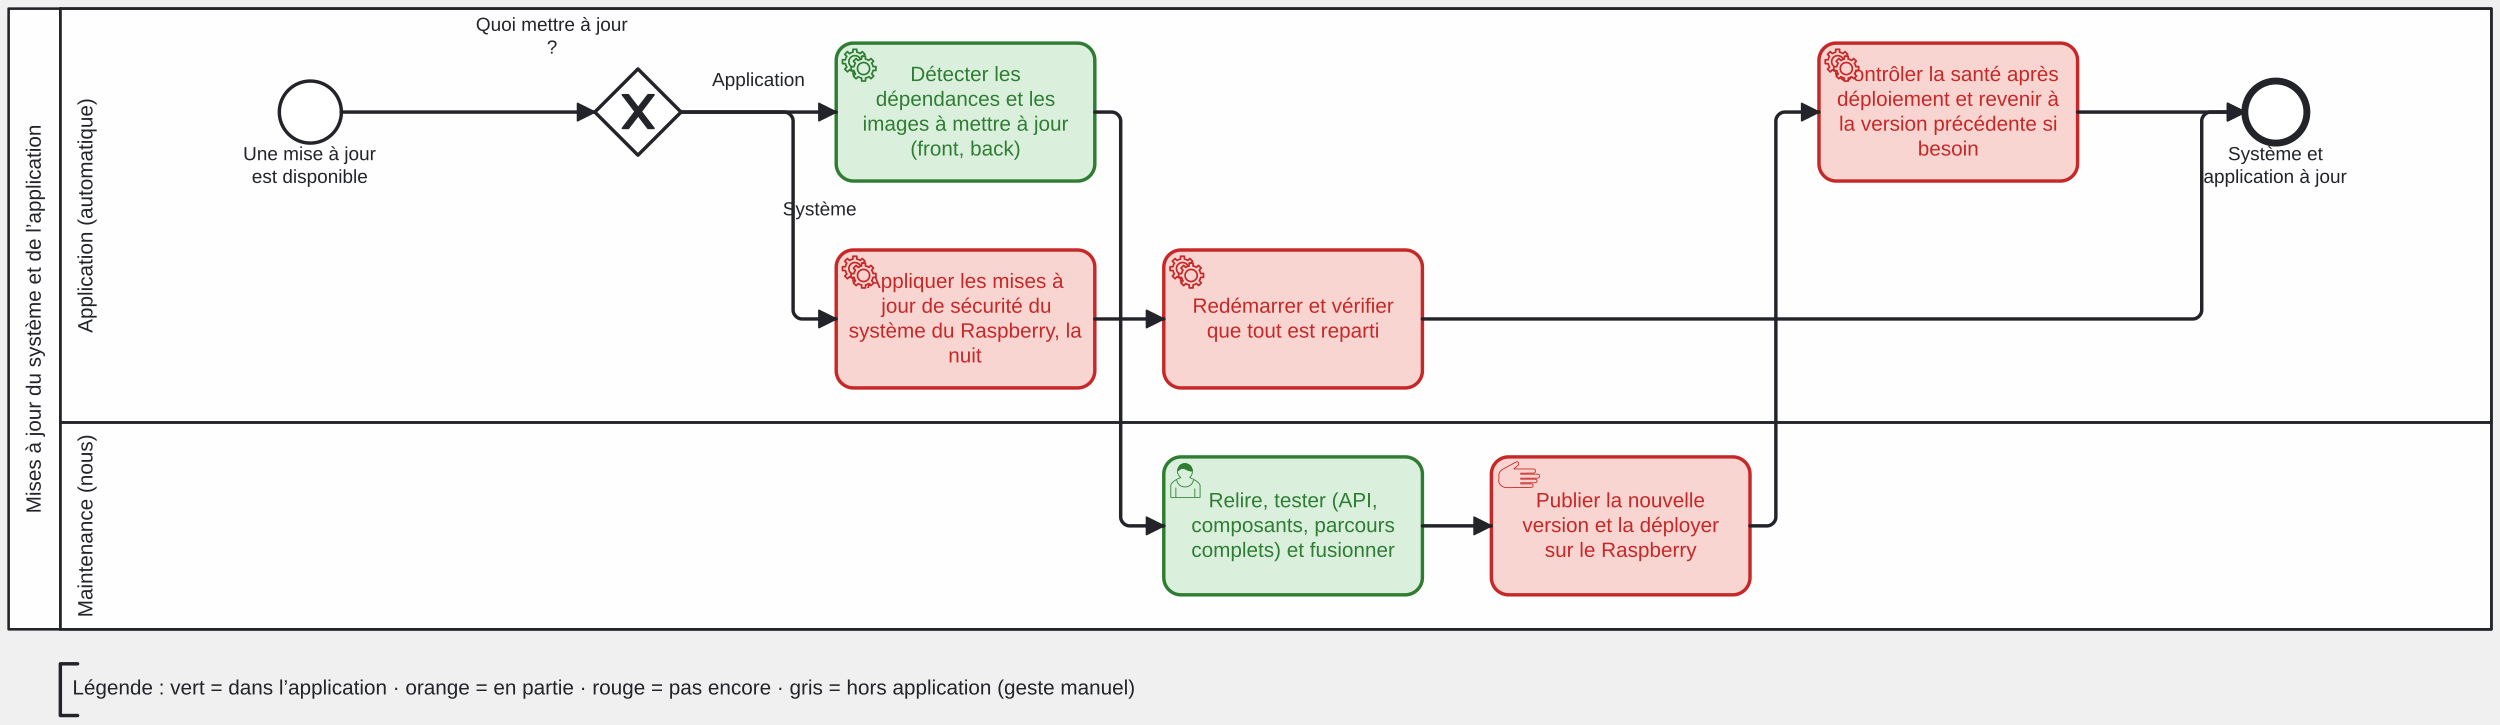
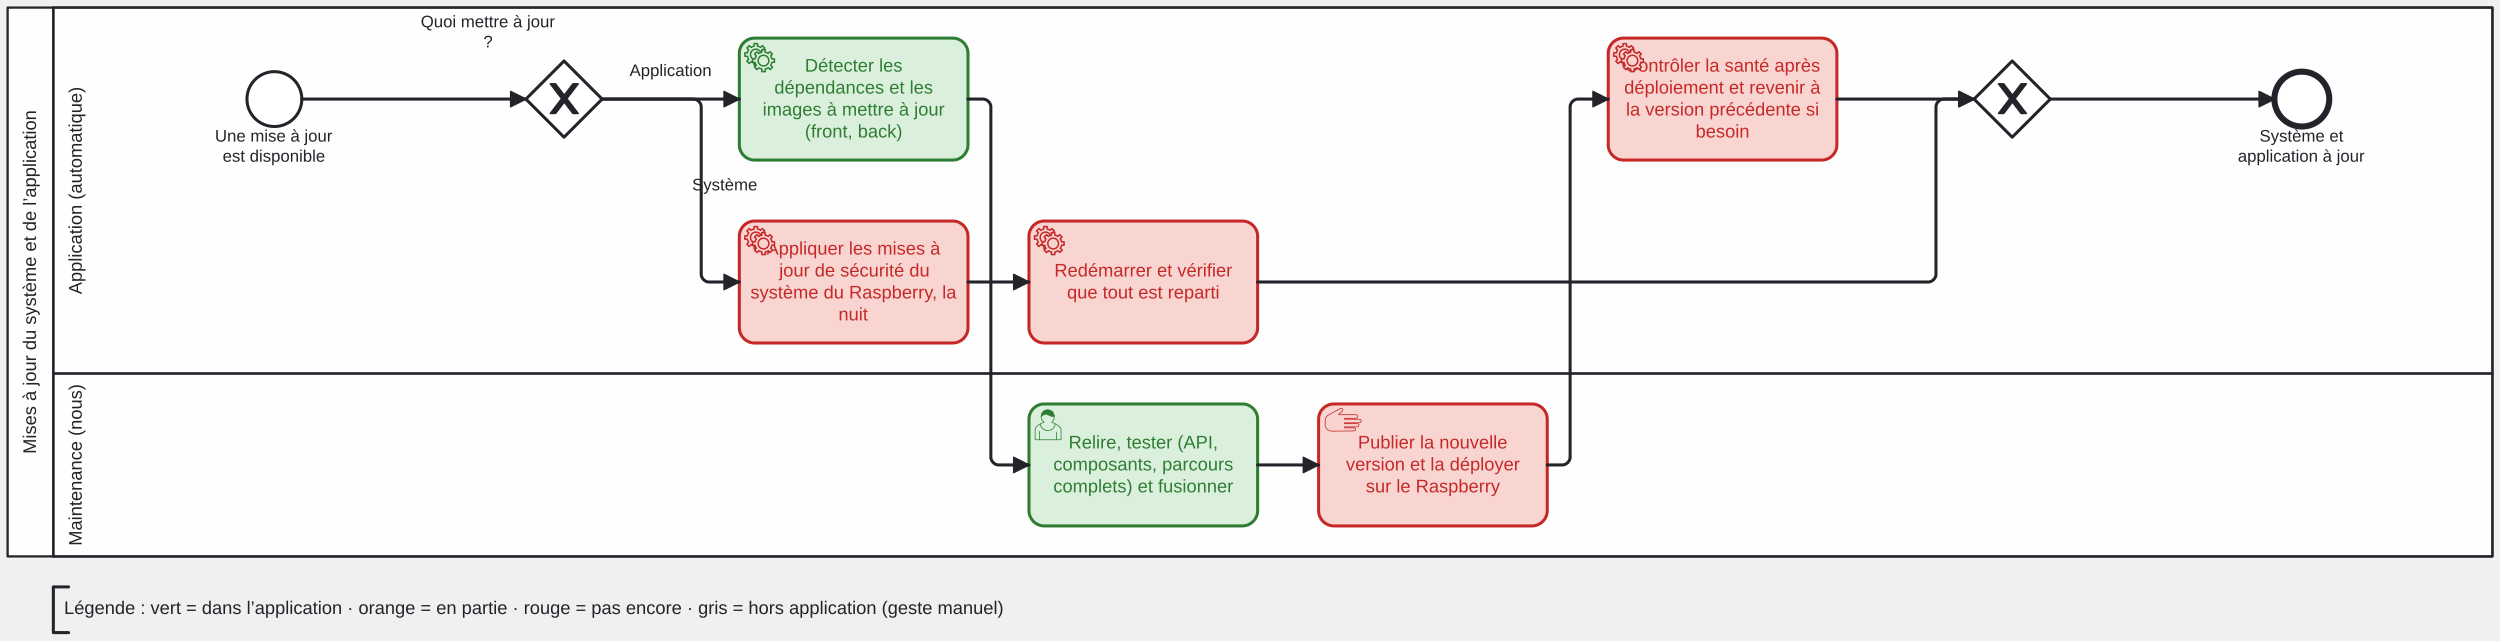
- <svg xmlns="http://www.w3.org/2000/svg" width="1450" height="420" viewBox="35 35 1450 420" version="1.1">
+ <svg xmlns="http://www.w3.org/2000/svg" width="1640" height="420" viewBox="35 35 1640 420" version="1.1">
  <g class="djs-group">
    <g class="djs-element djs-shape" data-element-id="P39_exploitation_mises_a_jour_pool" transform="matrix(1 0 0 1 40 40)" style="display: block;">
      <g class="djs-visual">
-         <rect x="0" y="0" width="1440" height="360" rx="0" ry="0" style="stroke-linecap: round; stroke-linejoin: round; stroke: rgb(34, 36, 42); stroke-width: 1.5px; fill: white; fill-opacity: 0.95;" />
+         <rect x="0" y="0" width="1630" height="360" rx="0" ry="0" style="stroke-linecap: round; stroke-linejoin: round; stroke: rgb(34, 36, 42); stroke-width: 1.5px; fill: white; fill-opacity: 0.95;" />
        <path style="fill: none; stroke-linecap: round; stroke-linejoin: round; stroke: rgb(34, 36, 42); stroke-width: 1.5px;" d="M30,0L30,360" />
        <text lineHeight="1.2" class="djs-label" transform="matrix(-1.83697e-16 -1 1 -1.83697e-16 0 360)" style="font-family: Arial, sans-serif; font-size: 12px; font-weight: normal; fill: rgb(34, 36, 42);">
          <tspan x="67.273" y="18.6">Mises à jour du système et de l’application</tspan>
        </text>
      </g>
-       <rect class="djs-hit djs-hit-all" x="0" y="0" width="1440" height="360" style="fill: none; stroke-opacity: 0; stroke: white; stroke-width: 15px;" />
-       <rect x="-5" y="-5" rx="4" width="1450" height="370" class="djs-outline" style="fill: none;" />
+       <rect class="djs-hit djs-hit-all" x="0" y="0" width="1630" height="360" style="fill: none; stroke-opacity: 0; stroke: white; stroke-width: 15px;" />
+       <rect x="-5" y="-5" rx="4" width="1640" height="370" class="djs-outline" style="fill: none;" />
    </g>
    <g class="djs-children">
      <g class="djs-group">
        <g class="djs-element djs-shape" data-element-id="P39_exploitation_mises_a_jour_voie_maintenance" transform="matrix(1 0 0 1 70 280)" style="display: block;">
          <g class="djs-visual">
-             <rect x="0" y="0" width="1410" height="120" rx="0" ry="0" style="stroke-linecap: round; stroke-linejoin: round; stroke: rgb(34, 36, 42); stroke-width: 1.5px; fill: white; fill-opacity: 0.25;" />
+             <rect x="0" y="0" width="1600" height="120" rx="0" ry="0" style="stroke-linecap: round; stroke-linejoin: round; stroke: rgb(34, 36, 42); stroke-width: 1.5px; fill: white; fill-opacity: 0.25;" />
            <text lineHeight="1.2" class="djs-label" transform="matrix(-1.83697e-16 -1 1 -1.83697e-16 0 120)" style="font-family: Arial, sans-serif; font-size: 12px; font-weight: normal; fill: rgb(34, 36, 42);">
              <tspan x="6.968" y="18.6">Maintenance (nous)</tspan>
            </text>
          </g>
-           <rect class="djs-hit djs-hit-all" x="0" y="0" width="1410" height="120" style="fill: none; stroke-opacity: 0; stroke: white; stroke-width: 15px;" />
-           <rect x="-5" y="-5" rx="4" width="1420" height="130" class="djs-outline" style="fill: none;" />
+           <rect class="djs-hit djs-hit-all" x="0" y="0" width="1600" height="120" style="fill: none; stroke-opacity: 0; stroke: white; stroke-width: 15px;" />
+           <rect x="-5" y="-5" rx="4" width="1610" height="130" class="djs-outline" style="fill: none;" />
        </g>
      </g>
      <g class="djs-group">
        <g class="djs-element djs-shape" data-element-id="P39_exploitation_mises_a_jour_voie_systeme" transform="matrix(1 0 0 1 70 40)" style="display: block;">
          <g class="djs-visual">
-             <rect x="0" y="0" width="1410" height="240" rx="0" ry="0" style="stroke-linecap: round; stroke-linejoin: round; stroke: rgb(34, 36, 42); stroke-width: 1.5px; fill: white; fill-opacity: 0.25;" />
+             <rect x="0" y="0" width="1600" height="240" rx="0" ry="0" style="stroke-linecap: round; stroke-linejoin: round; stroke: rgb(34, 36, 42); stroke-width: 1.5px; fill: white; fill-opacity: 0.25;" />
            <text lineHeight="1.2" class="djs-label" transform="matrix(-1.83697e-16 -1 1 -1.83697e-16 0 240)" style="font-family: Arial, sans-serif; font-size: 12px; font-weight: normal; fill: rgb(34, 36, 42);">
              <tspan x="51.959" y="18.6">Application (automatique)</tspan>
            </text>
          </g>
-           <rect class="djs-hit djs-hit-all" x="0" y="0" width="1410" height="240" style="fill: none; stroke-opacity: 0; stroke: white; stroke-width: 15px;" />
-           <rect x="-5" y="-5" rx="4" width="1420" height="250" class="djs-outline" style="fill: none;" />
+           <rect class="djs-hit djs-hit-all" x="0" y="0" width="1600" height="240" style="fill: none; stroke-opacity: 0; stroke: white; stroke-width: 15px;" />
+           <rect x="-5" y="-5" rx="4" width="1610" height="250" class="djs-outline" style="fill: none;" />
        </g>
      </g>
      <g class="djs-group">
        <g class="djs-element djs-shape" data-element-id="P39_exploitation_mises_a_jour_d" transform="matrix(1 0 0 1 197 82)" style="display: block;">
          <g class="djs-visual">
            <circle cx="18" cy="18" r="18" style="stroke-linecap: round; stroke-linejoin: round; stroke: rgb(34, 36, 42); stroke-width: 2px; fill: white; fill-opacity: 0.95;" />
          </g>
          <rect class="djs-hit djs-hit-all" x="0" y="0" width="36" height="36" style="fill: none; stroke-opacity: 0; stroke: white; stroke-width: 15px;" />
          <circle cx="18" cy="18" r="23" class="djs-outline" style="fill: none;" />
        </g>
      </g>
      <g class="djs-group">
        <g class="djs-element djs-shape" data-element-id="P39_exploitation_mises_a_jour_d_label" transform="matrix(1 0 0 1 176 118)" style="display: block;">
          <g class="djs-visual">
            <text lineHeight="1.2" class="djs-label" style="font-family: Arial, sans-serif; font-size: 11px; font-weight: normal; fill: rgb(34, 36, 42);">
              <tspan x="0" y="9.9">Une mise à jour </tspan>
              <tspan x="5.044" y="23.1">est disponible</tspan>
            </text>
          </g>
          <rect class="djs-hit djs-hit-all" x="0" y="0" width="78" height="27" style="fill: none; stroke-opacity: 0; stroke: white; stroke-width: 15px;" />
          <rect x="-5" y="-5" rx="4" width="88" height="37" class="djs-outline" style="fill: none;" />
        </g>
      </g>
      <g class="djs-group">
        <g class="djs-element djs-shape" data-element-id="P39_exploitation_mises_a_jour_g1" transform="matrix(1 0 0 1 380 75)" style="display: block;">
          <g class="djs-visual">
            <polygon points="25,0 50,25 25,50 0,25" style="stroke-linecap: round; stroke-linejoin: round; stroke: rgb(34, 36, 42); stroke-width: 2px; fill: white; fill-opacity: 0.95;" />
            <path d="m 16,15 7.429,9.714 -7.429,9.714 3.429,0 5.714,-7.464 5.714,7.464 3.429,0 -7.429,-9.714 7.429,-9.714 -3.429,0 -5.714,7.464 -5.714,-7.464 -3.429,0 z" style="fill: rgb(34, 36, 42); stroke-linecap: round; stroke-linejoin: round; stroke: rgb(34, 36, 42); stroke-width: 1px;" />
          </g>
          <rect class="djs-hit djs-hit-all" x="0" y="0" width="50" height="50" style="fill: none; stroke-opacity: 0; stroke: white; stroke-width: 15px;" />
          <rect x="2" y="2" rx="4" width="46" height="46" class="djs-outline" style="transform-box: fill-box; transform: rotate(45deg); transform-origin: center center; fill: none;" />
        </g>
      </g>
      <g class="djs-group">
        <g class="djs-element djs-shape" data-element-id="P39_exploitation_mises_a_jour_g1_label" transform="matrix(1 0 0 1 311 43)" style="display: block;">
          <g class="djs-visual">
            <text lineHeight="1.2" class="djs-label" style="font-family: Arial, sans-serif; font-size: 11px; font-weight: normal; fill: rgb(34, 36, 42);">
              <tspan x="0" y="9.9">Quoi mettre à jour</tspan>
              <tspan x="41.125" y="23.1">?</tspan>
            </text>
          </g>
          <rect class="djs-hit djs-hit-all" x="0" y="0" width="89" height="27" style="fill: none; stroke-opacity: 0; stroke: white; stroke-width: 15px;" />
          <rect x="-5" y="-5" rx="4" width="99" height="37" class="djs-outline" style="fill: none;" />
        </g>
      </g>
      <g class="djs-group">
        <g class="djs-element djs-shape" data-element-id="P39_exploitation_mises_a_jour_t1" transform="matrix(1 0 0 1 520 180)" style="display: block;">
          <g class="djs-visual">
            <rect x="0" y="0" width="150" height="80" rx="10" ry="10" style="stroke-linecap: round; stroke-linejoin: round; stroke: rgb(198, 40, 40); stroke-width: 2px; fill: rgb(249, 211, 207); fill-opacity: 0.95;" />
            <text lineHeight="1.2" class="djs-label" style="font-family: Arial, sans-serif; font-size: 12px; font-weight: normal; fill: rgb(198, 40, 40);">
              <tspan x="17.811" y="22">Appliquer les mises à </tspan>
              <tspan x="26.133" y="36.4">jour de sécurité du </tspan>
              <tspan x="7.255" y="50.8">système du Raspberry, la</tspan>
              <tspan x="64.993" y="65.2">nuit</tspan>
            </text>
            <circle cx="5" cy="5" r="5" transform="translate(6, 6)" style="stroke-linecap: round; stroke-linejoin: round; stroke: none; stroke-width: 2px; fill: rgb(249, 211, 207);" />
            <path d="m 12,18 v -1.713 c 0.352,-0.07 0.704,-0.178 1.048,-0.321 0.344,-0.145 0.666,-0.321 0.966,-0.521 l 1.194,1.18 1.567,-1.577 -1.195,-1.18 c 0.403,-0.614 0.683,-1.299 0.825,-2.018 l 1.622,-0.01 v -2.22 l -1.637,0.01 c -0.073,-0.352 -0.178,-0.7 -0.324,-1.044 -0.145,-0.344 -0.321,-0.664 -0.523,-0.962 l 1.131,-1.136 -1.583,-1.563 -1.13,1.136 c -0.614,-0.401 -1.303,-0.681 -2.023,-0.822 l 0.009,-1.619 h -2.241 l 0.004,1.631 c -0.354,0.074 -0.705,0.18 -1.05,0.324 -0.344,0.144 -0.665,0.321 -0.964,0.52 l -1.17,-1.158 -1.567,1.579 1.168,1.157 c -0.403,0.613 -0.683,1.298 -0.825,2.017 l -1.659,0.003 v 2.222 l 1.672,-0.006 c 0.073,0.351 0.18,0.702 0.324,1.045 0.145,0.344 0.321,0.664 0.523,0.961 l -1.199,1.197 1.584,1.56 1.196,-1.193 c 0.614,0.403 1.303,0.682 2.023,0.823 l 7.19e-4,1.699 h 2.227 z m 0.221,-3.996 c -1.789,0.75 -3.858,-0.093 -4.61,-1.874 -0.752,-1.783 0.091,-3.846 1.88,-4.596 1.788,-0.749 3.857,0.093 4.609,1.874 0.752,1.782 -0.091,3.846 -1.88,4.596 z" style="fill: rgb(249, 211, 207); stroke-linecap: round; stroke-linejoin: round; stroke: rgb(198, 40, 40); stroke-width: 1px;" />
            <circle cx="5" cy="5" r="5" transform="translate(11, 10)" style="stroke-linecap: round; stroke-linejoin: round; stroke: none; stroke-width: 2px; fill: rgb(249, 211, 207);" />
            <path d="m 17,22 v -1.713 c 0.352,-0.07 0.704,-0.178 1.048,-0.321 0.344,-0.145 0.666,-0.321 0.966,-0.521 l 1.194,1.18 1.567,-1.577 -1.195,-1.18 c 0.403,-0.614 0.683,-1.299 0.825,-2.018 l 1.622,-0.01 v -2.22 l -1.637,0.01 c -0.073,-0.352 -0.178,-0.7 -0.324,-1.044 -0.145,-0.344 -0.321,-0.664 -0.523,-0.962 l 1.131,-1.136 -1.583,-1.563 -1.13,1.136 c -0.614,-0.401 -1.303,-0.681 -2.023,-0.822 l 0.009,-1.619 h -2.241 l 0.004,1.631 c -0.354,0.074 -0.705,0.18 -1.05,0.324 -0.344,0.144 -0.665,0.321 -0.964,0.52 l -1.17,-1.158 -1.567,1.579 1.168,1.157 c -0.403,0.613 -0.683,1.298 -0.825,2.017 l -1.659,0.003 v 2.222 l 1.672,-0.006 c 0.073,0.351 0.18,0.702 0.324,1.045 0.145,0.344 0.321,0.664 0.523,0.961 l -1.199,1.197 1.584,1.56 1.196,-1.193 c 0.614,0.403 1.303,0.682 2.023,0.823 l 7.19e-4,1.699 h 2.227 z m 0.221,-3.996 c -1.789,0.75 -3.858,-0.093 -4.61,-1.874 -0.752,-1.783 0.091,-3.846 1.88,-4.596 1.788,-0.749 3.857,0.093 4.609,1.874 0.752,1.782 -0.091,3.846 -1.88,4.596 z" style="fill: rgb(249, 211, 207); stroke-linecap: round; stroke-linejoin: round; stroke: rgb(198, 40, 40); stroke-width: 1px;" />
          </g>
          <rect class="djs-hit djs-hit-all" x="0" y="0" width="150" height="80" style="fill: none; stroke-opacity: 0; stroke: white; stroke-width: 15px;" />
          <rect x="-5" y="-5" rx="14" width="160" height="90" class="djs-outline" style="fill: none;" />
        </g>
      </g>
      <g class="djs-group">
        <g class="djs-element djs-shape" data-element-id="P39_exploitation_mises_a_jour_t2" transform="matrix(1 0 0 1 710 180)" style="display: block;">
          <g class="djs-visual">
            <rect x="0" y="0" width="150" height="80" rx="10" ry="10" style="stroke-linecap: round; stroke-linejoin: round; stroke: rgb(198, 40, 40); stroke-width: 2px; fill: rgb(249, 211, 207); fill-opacity: 0.95;" />
            <text lineHeight="1.2" class="djs-label" style="font-family: Arial, sans-serif; font-size: 12px; font-weight: normal; fill: rgb(198, 40, 40);">
              <tspan x="16.647" y="36.4">Redémarrer et vérifier </tspan>
              <tspan x="24.969" y="50.8">que tout est reparti</tspan>
            </text>
            <circle cx="5" cy="5" r="5" transform="translate(6, 6)" style="stroke-linecap: round; stroke-linejoin: round; stroke: none; stroke-width: 2px; fill: rgb(249, 211, 207);" />
            <path d="m 12,18 v -1.713 c 0.352,-0.07 0.704,-0.178 1.048,-0.321 0.344,-0.145 0.666,-0.321 0.966,-0.521 l 1.194,1.18 1.567,-1.577 -1.195,-1.18 c 0.403,-0.614 0.683,-1.299 0.825,-2.018 l 1.622,-0.01 v -2.22 l -1.637,0.01 c -0.073,-0.352 -0.178,-0.7 -0.324,-1.044 -0.145,-0.344 -0.321,-0.664 -0.523,-0.962 l 1.131,-1.136 -1.583,-1.563 -1.13,1.136 c -0.614,-0.401 -1.303,-0.681 -2.023,-0.822 l 0.009,-1.619 h -2.241 l 0.004,1.631 c -0.354,0.074 -0.705,0.18 -1.05,0.324 -0.344,0.144 -0.665,0.321 -0.964,0.52 l -1.17,-1.158 -1.567,1.579 1.168,1.157 c -0.403,0.613 -0.683,1.298 -0.825,2.017 l -1.659,0.003 v 2.222 l 1.672,-0.006 c 0.073,0.351 0.18,0.702 0.324,1.045 0.145,0.344 0.321,0.664 0.523,0.961 l -1.199,1.197 1.584,1.56 1.196,-1.193 c 0.614,0.403 1.303,0.682 2.023,0.823 l 7.19e-4,1.699 h 2.227 z m 0.221,-3.996 c -1.789,0.75 -3.858,-0.093 -4.61,-1.874 -0.752,-1.783 0.091,-3.846 1.88,-4.596 1.788,-0.749 3.857,0.093 4.609,1.874 0.752,1.782 -0.091,3.846 -1.88,4.596 z" style="fill: rgb(249, 211, 207); stroke-linecap: round; stroke-linejoin: round; stroke: rgb(198, 40, 40); stroke-width: 1px;" />
            <circle cx="5" cy="5" r="5" transform="translate(11, 10)" style="stroke-linecap: round; stroke-linejoin: round; stroke: none; stroke-width: 2px; fill: rgb(249, 211, 207);" />
            <path d="m 17,22 v -1.713 c 0.352,-0.07 0.704,-0.178 1.048,-0.321 0.344,-0.145 0.666,-0.321 0.966,-0.521 l 1.194,1.18 1.567,-1.577 -1.195,-1.18 c 0.403,-0.614 0.683,-1.299 0.825,-2.018 l 1.622,-0.01 v -2.22 l -1.637,0.01 c -0.073,-0.352 -0.178,-0.7 -0.324,-1.044 -0.145,-0.344 -0.321,-0.664 -0.523,-0.962 l 1.131,-1.136 -1.583,-1.563 -1.13,1.136 c -0.614,-0.401 -1.303,-0.681 -2.023,-0.822 l 0.009,-1.619 h -2.241 l 0.004,1.631 c -0.354,0.074 -0.705,0.18 -1.05,0.324 -0.344,0.144 -0.665,0.321 -0.964,0.52 l -1.17,-1.158 -1.567,1.579 1.168,1.157 c -0.403,0.613 -0.683,1.298 -0.825,2.017 l -1.659,0.003 v 2.222 l 1.672,-0.006 c 0.073,0.351 0.18,0.702 0.324,1.045 0.145,0.344 0.321,0.664 0.523,0.961 l -1.199,1.197 1.584,1.56 1.196,-1.193 c 0.614,0.403 1.303,0.682 2.023,0.823 l 7.19e-4,1.699 h 2.227 z m 0.221,-3.996 c -1.789,0.75 -3.858,-0.093 -4.61,-1.874 -0.752,-1.783 0.091,-3.846 1.88,-4.596 1.788,-0.749 3.857,0.093 4.609,1.874 0.752,1.782 -0.091,3.846 -1.88,4.596 z" style="fill: rgb(249, 211, 207); stroke-linecap: round; stroke-linejoin: round; stroke: rgb(198, 40, 40); stroke-width: 1px;" />
          </g>
          <rect class="djs-hit djs-hit-all" x="0" y="0" width="150" height="80" style="fill: none; stroke-opacity: 0; stroke: white; stroke-width: 15px;" />
          <rect x="-5" y="-5" rx="14" width="160" height="90" class="djs-outline" style="fill: none;" />
        </g>
      </g>
      <g class="djs-group">
        <g class="djs-element djs-shape" data-element-id="P39_exploitation_mises_a_jour_t3" transform="matrix(1 0 0 1 520 60)" style="display: block;">
          <g class="djs-visual">
            <rect x="0" y="0" width="150" height="80" rx="10" ry="10" style="stroke-linecap: round; stroke-linejoin: round; stroke: rgb(46, 125, 50); stroke-width: 2px; fill: rgb(216, 240, 220); fill-opacity: 0.95;" />
            <text lineHeight="1.2" class="djs-label" style="font-family: Arial, sans-serif; font-size: 12px; font-weight: normal; fill: rgb(46, 125, 50);">
              <tspan x="42.984" y="22">Détecter les </tspan>
              <tspan x="22.953" y="36.4">dépendances et les </tspan>
              <tspan x="15.305" y="50.8">images à mettre à jour </tspan>
              <tspan x="42.984" y="65.2">(front, back)</tspan>
            </text>
            <circle cx="5" cy="5" r="5" transform="translate(6, 6)" style="stroke-linecap: round; stroke-linejoin: round; stroke: none; stroke-width: 2px; fill: rgb(216, 240, 220);" />
            <path d="m 12,18 v -1.713 c 0.352,-0.07 0.704,-0.178 1.048,-0.321 0.344,-0.145 0.666,-0.321 0.966,-0.521 l 1.194,1.18 1.567,-1.577 -1.195,-1.18 c 0.403,-0.614 0.683,-1.299 0.825,-2.018 l 1.622,-0.01 v -2.22 l -1.637,0.01 c -0.073,-0.352 -0.178,-0.7 -0.324,-1.044 -0.145,-0.344 -0.321,-0.664 -0.523,-0.962 l 1.131,-1.136 -1.583,-1.563 -1.13,1.136 c -0.614,-0.401 -1.303,-0.681 -2.023,-0.822 l 0.009,-1.619 h -2.241 l 0.004,1.631 c -0.354,0.074 -0.705,0.18 -1.05,0.324 -0.344,0.144 -0.665,0.321 -0.964,0.52 l -1.17,-1.158 -1.567,1.579 1.168,1.157 c -0.403,0.613 -0.683,1.298 -0.825,2.017 l -1.659,0.003 v 2.222 l 1.672,-0.006 c 0.073,0.351 0.18,0.702 0.324,1.045 0.145,0.344 0.321,0.664 0.523,0.961 l -1.199,1.197 1.584,1.56 1.196,-1.193 c 0.614,0.403 1.303,0.682 2.023,0.823 l 7.19e-4,1.699 h 2.227 z m 0.221,-3.996 c -1.789,0.75 -3.858,-0.093 -4.61,-1.874 -0.752,-1.783 0.091,-3.846 1.88,-4.596 1.788,-0.749 3.857,0.093 4.609,1.874 0.752,1.782 -0.091,3.846 -1.88,4.596 z" style="fill: rgb(216, 240, 220); stroke-linecap: round; stroke-linejoin: round; stroke: rgb(46, 125, 50); stroke-width: 1px;" />
            <circle cx="5" cy="5" r="5" transform="translate(11, 10)" style="stroke-linecap: round; stroke-linejoin: round; stroke: none; stroke-width: 2px; fill: rgb(216, 240, 220);" />
            <path d="m 17,22 v -1.713 c 0.352,-0.07 0.704,-0.178 1.048,-0.321 0.344,-0.145 0.666,-0.321 0.966,-0.521 l 1.194,1.18 1.567,-1.577 -1.195,-1.18 c 0.403,-0.614 0.683,-1.299 0.825,-2.018 l 1.622,-0.01 v -2.22 l -1.637,0.01 c -0.073,-0.352 -0.178,-0.7 -0.324,-1.044 -0.145,-0.344 -0.321,-0.664 -0.523,-0.962 l 1.131,-1.136 -1.583,-1.563 -1.13,1.136 c -0.614,-0.401 -1.303,-0.681 -2.023,-0.822 l 0.009,-1.619 h -2.241 l 0.004,1.631 c -0.354,0.074 -0.705,0.18 -1.05,0.324 -0.344,0.144 -0.665,0.321 -0.964,0.52 l -1.17,-1.158 -1.567,1.579 1.168,1.157 c -0.403,0.613 -0.683,1.298 -0.825,2.017 l -1.659,0.003 v 2.222 l 1.672,-0.006 c 0.073,0.351 0.18,0.702 0.324,1.045 0.145,0.344 0.321,0.664 0.523,0.961 l -1.199,1.197 1.584,1.56 1.196,-1.193 c 0.614,0.403 1.303,0.682 2.023,0.823 l 7.19e-4,1.699 h 2.227 z m 0.221,-3.996 c -1.789,0.75 -3.858,-0.093 -4.61,-1.874 -0.752,-1.783 0.091,-3.846 1.88,-4.596 1.788,-0.749 3.857,0.093 4.609,1.874 0.752,1.782 -0.091,3.846 -1.88,4.596 z" style="fill: rgb(216, 240, 220); stroke-linecap: round; stroke-linejoin: round; stroke: rgb(46, 125, 50); stroke-width: 1px;" />
          </g>
          <rect class="djs-hit djs-hit-all" x="0" y="0" width="150" height="80" style="fill: none; stroke-opacity: 0; stroke: white; stroke-width: 15px;" />
          <rect x="-5" y="-5" rx="14" width="160" height="90" class="djs-outline" style="fill: none;" />
        </g>
      </g>
      <g class="djs-group">
        <g class="djs-element djs-shape" data-element-id="P39_exploitation_mises_a_jour_t4" transform="matrix(1 0 0 1 710 300)" style="display: block;">
          <g class="djs-visual">
            <rect x="0" y="0" width="150" height="80" rx="10" ry="10" style="stroke-linecap: round; stroke-linejoin: round; stroke: rgb(46, 125, 50); stroke-width: 2px; fill: rgb(216, 240, 220); fill-opacity: 0.95;" />
            <text lineHeight="1.2" class="djs-label" style="font-family: Arial, sans-serif; font-size: 12px; font-weight: normal; fill: rgb(46, 125, 50);">
              <tspan x="25.984" y="29.2">Relire, tester (API, </tspan>
              <tspan x="15.969" y="43.6">composants, parcours </tspan>
              <tspan x="15.969" y="58">complets) et fusionner</tspan>
            </text>
            <path d="m 15,12 c 0.909,-0.845 1.594,-2.049 1.594,-3.385 0,-2.554 -1.805,-4.622 -4.357,-4.622 -2.552,0 -4.288,2.068 -4.288,4.622 0,1.348 0.974,2.562 1.896,3.405 -0.529,0.187 -5.669,2.097 -5.794,4.756 v 6.718 h 17 v -6.718 c 0,-2.298 -5.528,-4.595 -6.051,-4.776 zm -8,6 l 0,5.5 m 11,0 l 0,-5" style="fill: rgb(216, 240, 220); stroke-linecap: round; stroke-linejoin: round; stroke: rgb(46, 125, 50); stroke-width: 0.5px;" />
            <path d="m 15,12 m 2.162,1.009 c 0,2.447 -2.158,4.431 -4.821,4.431 -2.665,0 -4.822,-1.981 -4.822,-4.431 " style="fill: rgb(216, 240, 220); stroke-linecap: round; stroke-linejoin: round; stroke: rgb(46, 125, 50); stroke-width: 0.5px;" />
            <path d="m 15,12 m -6.9,-3.80 c 0,0 2.251,-2.358 4.274,-1.177 2.024,1.181 4.221,1.537 4.124,0.965 -0.098,-0.57 -0.117,-3.791 -4.191,-4.136 -3.575,0.001 -4.208,3.367 -4.207,4.348 z" style="fill: rgb(46, 125, 50); stroke-linecap: round; stroke-linejoin: round; stroke: rgb(46, 125, 50); stroke-width: 0.5px;" />
          </g>
          <rect class="djs-hit djs-hit-all" x="0" y="0" width="150" height="80" style="fill: none; stroke-opacity: 0; stroke: white; stroke-width: 15px;" />
          <rect x="-5" y="-5" rx="14" width="160" height="90" class="djs-outline" style="fill: none;" />
        </g>
      </g>
      <g class="djs-group">
        <g class="djs-element djs-shape" data-element-id="P39_exploitation_mises_a_jour_t5" transform="matrix(1 0 0 1 900 300)" style="display: block;">
          <g class="djs-visual">
            <rect x="0" y="0" width="150" height="80" rx="10" ry="10" style="stroke-linecap: round; stroke-linejoin: round; stroke: rgb(198, 40, 40); stroke-width: 2px; fill: rgb(249, 211, 207); fill-opacity: 0.95;" />
            <text lineHeight="1.2" class="djs-label" style="font-family: Arial, sans-serif; font-size: 12px; font-weight: normal; fill: rgb(198, 40, 40);">
              <tspan x="25.806" y="29.2">Publier la nouvelle </tspan>
              <tspan x="17.961" y="43.6">version et la déployer </tspan>
              <tspan x="30.984" y="58">sur le Raspberry</tspan>
            </text>
            <path d="m 17,15 c 0.234,-0.01 5.604,0.008 8.029,0.004 0.808,0 1.271,-0.172 1.417,-0.752 0.227,-0.898 -0.334,-1.314 -1.338,-1.316 -2.467,-0.01 -7.886,-0.004 -8.108,-0.004 -0.014,-0.079 0.016,-0.533 0,-0.61 0.195,-0.042 8.507,0.006 9.616,0.002 0.877,-0.007 1.35,-0.438 1.353,-1.208 0.003,-0.768 -0.479,-1.09 -1.35,-1.091 -2.968,-0.002 -9.619,-0.013 -9.619,-0.013 v -0.591 c 0,0 5.052,-0.016 7.225,-0.016 0.888,-0.002 1.354,-0.416 1.351,-1.193 -0.006,-0.761 -0.492,-1.196 -1.361,-1.196 -3.473,-0.005 -10.86,-0.003 -11.083,-0.003 -0.022,-0.047 -0.045,-0.094 -0.069,-0.139 0.394,-0.319 2.041,-1.626 2.415,-2.017 0.469,-0.487 0.519,-1.165 0.162,-1.604 -0.414,-0.511 -0.973,-0.5 -1.48,-0.236 -1.461,0.764 -6.6,3.643 -7.733,4.271 -0.9,0.499 -1.516,1.253 -1.882,2.19 -0.37,0.95 -0.17,2.01 -0.166,2.979 0.004,0.718 -0.273,1.345 -0.055,2.063 0.629,2.087 2.425,3.312 4.859,3.318 4.618,0.014 9.238,-0.139 13.857,-0.158 0.755,-0.004 1.171,-0.301 1.182,-1.033 0.012,-0.754 -0.423,-0.969 -1.183,-0.973 -1.778,-0.01 -5.824,-0.004 -6.04,-0.004 10e-4,-0.084 0.003,-0.586 10e-4,-0.67 z" style="fill: rgb(249, 211, 207); stroke-linecap: round; stroke-linejoin: round; stroke: rgb(198, 40, 40); stroke-width: 0.5px;" />
          </g>
          <rect class="djs-hit djs-hit-all" x="0" y="0" width="150" height="80" style="fill: none; stroke-opacity: 0; stroke: white; stroke-width: 15px;" />
          <rect x="-5" y="-5" rx="14" width="160" height="90" class="djs-outline" style="fill: none;" />
        </g>
      </g>
      <g class="djs-group">
        <g class="djs-element djs-shape" data-element-id="P39_exploitation_mises_a_jour_t6" transform="matrix(1 0 0 1 1090 60)" style="display: block;">
          <g class="djs-visual">
            <rect x="0" y="0" width="150" height="80" rx="10" ry="10" style="stroke-linecap: round; stroke-linejoin: round; stroke: rgb(198, 40, 40); stroke-width: 2px; fill: rgb(249, 211, 207); fill-opacity: 0.95;" />
            <text lineHeight="1.2" class="djs-label" style="font-family: Arial, sans-serif; font-size: 12px; font-weight: normal; fill: rgb(198, 40, 40);">
              <tspan x="10.961" y="22">Contrôler la santé après </tspan>
              <tspan x="10.466" y="36.4">déploiement et revenir à </tspan>
              <tspan x="11.625" y="50.8">la version précédente si </tspan>
              <tspan x="57.312" y="65.2">besoin</tspan>
            </text>
            <circle cx="5" cy="5" r="5" transform="translate(6, 6)" style="stroke-linecap: round; stroke-linejoin: round; stroke: none; stroke-width: 2px; fill: rgb(249, 211, 207);" />
            <path d="m 12,18 v -1.713 c 0.352,-0.07 0.704,-0.178 1.048,-0.321 0.344,-0.145 0.666,-0.321 0.966,-0.521 l 1.194,1.18 1.567,-1.577 -1.195,-1.18 c 0.403,-0.614 0.683,-1.299 0.825,-2.018 l 1.622,-0.01 v -2.22 l -1.637,0.01 c -0.073,-0.352 -0.178,-0.7 -0.324,-1.044 -0.145,-0.344 -0.321,-0.664 -0.523,-0.962 l 1.131,-1.136 -1.583,-1.563 -1.13,1.136 c -0.614,-0.401 -1.303,-0.681 -2.023,-0.822 l 0.009,-1.619 h -2.241 l 0.004,1.631 c -0.354,0.074 -0.705,0.18 -1.05,0.324 -0.344,0.144 -0.665,0.321 -0.964,0.52 l -1.17,-1.158 -1.567,1.579 1.168,1.157 c -0.403,0.613 -0.683,1.298 -0.825,2.017 l -1.659,0.003 v 2.222 l 1.672,-0.006 c 0.073,0.351 0.18,0.702 0.324,1.045 0.145,0.344 0.321,0.664 0.523,0.961 l -1.199,1.197 1.584,1.56 1.196,-1.193 c 0.614,0.403 1.303,0.682 2.023,0.823 l 7.19e-4,1.699 h 2.227 z m 0.221,-3.996 c -1.789,0.75 -3.858,-0.093 -4.61,-1.874 -0.752,-1.783 0.091,-3.846 1.88,-4.596 1.788,-0.749 3.857,0.093 4.609,1.874 0.752,1.782 -0.091,3.846 -1.88,4.596 z" style="fill: rgb(249, 211, 207); stroke-linecap: round; stroke-linejoin: round; stroke: rgb(198, 40, 40); stroke-width: 1px;" />
            <circle cx="5" cy="5" r="5" transform="translate(11, 10)" style="stroke-linecap: round; stroke-linejoin: round; stroke: none; stroke-width: 2px; fill: rgb(249, 211, 207);" />
            <path d="m 17,22 v -1.713 c 0.352,-0.07 0.704,-0.178 1.048,-0.321 0.344,-0.145 0.666,-0.321 0.966,-0.521 l 1.194,1.18 1.567,-1.577 -1.195,-1.18 c 0.403,-0.614 0.683,-1.299 0.825,-2.018 l 1.622,-0.01 v -2.22 l -1.637,0.01 c -0.073,-0.352 -0.178,-0.7 -0.324,-1.044 -0.145,-0.344 -0.321,-0.664 -0.523,-0.962 l 1.131,-1.136 -1.583,-1.563 -1.13,1.136 c -0.614,-0.401 -1.303,-0.681 -2.023,-0.822 l 0.009,-1.619 h -2.241 l 0.004,1.631 c -0.354,0.074 -0.705,0.18 -1.05,0.324 -0.344,0.144 -0.665,0.321 -0.964,0.52 l -1.17,-1.158 -1.567,1.579 1.168,1.157 c -0.403,0.613 -0.683,1.298 -0.825,2.017 l -1.659,0.003 v 2.222 l 1.672,-0.006 c 0.073,0.351 0.18,0.702 0.324,1.045 0.145,0.344 0.321,0.664 0.523,0.961 l -1.199,1.197 1.584,1.56 1.196,-1.193 c 0.614,0.403 1.303,0.682 2.023,0.823 l 7.19e-4,1.699 h 2.227 z m 0.221,-3.996 c -1.789,0.75 -3.858,-0.093 -4.61,-1.874 -0.752,-1.783 0.091,-3.846 1.88,-4.596 1.788,-0.749 3.857,0.093 4.609,1.874 0.752,1.782 -0.091,3.846 -1.88,4.596 z" style="fill: rgb(249, 211, 207); stroke-linecap: round; stroke-linejoin: round; stroke: rgb(198, 40, 40); stroke-width: 1px;" />
          </g>
          <rect class="djs-hit djs-hit-all" x="0" y="0" width="150" height="80" style="fill: none; stroke-opacity: 0; stroke: white; stroke-width: 15px;" />
          <rect x="-5" y="-5" rx="14" width="160" height="90" class="djs-outline" style="fill: none;" />
        </g>
      </g>
      <g class="djs-group">
-         <g class="djs-element djs-shape" data-element-id="P39_exploitation_mises_a_jour_f" transform="matrix(1 0 0 1 1337 82)" style="display: block;">
+         <g class="djs-element djs-shape" data-element-id="P39_exploitation_mises_a_jour_f" transform="matrix(1 0 0 1 1527 82)" style="display: block;">
          <g class="djs-visual">
            <circle cx="18" cy="18" r="18" style="stroke-linecap: round; stroke-linejoin: round; stroke: rgb(34, 36, 42); stroke-width: 4px; fill: white; fill-opacity: 0.95;" />
          </g>
          <rect class="djs-hit djs-hit-all" x="0" y="0" width="36" height="36" style="fill: none; stroke-opacity: 0; stroke: white; stroke-width: 15px;" />
          <circle cx="18" cy="18" r="24" class="djs-outline" style="fill: none;" />
        </g>
      </g>
      <g class="djs-group">
-         <g class="djs-element djs-shape" data-element-id="P39_exploitation_mises_a_jour_f_label" transform="matrix(1 0 0 1 1313 118)" style="display: block;">
+         <g class="djs-element djs-shape" data-element-id="P39_exploitation_mises_a_jour_f_label" transform="matrix(1 0 0 1 1503 118)" style="display: block;">
          <g class="djs-visual">
            <text lineHeight="1.2" class="djs-label" style="font-family: Arial, sans-serif; font-size: 11px; font-weight: normal; fill: rgb(34, 36, 42);">
              <tspan x="14.236" y="9.9">Système et </tspan>
              <tspan x="0" y="23.1">application à jour</tspan>
            </text>
          </g>
          <rect class="djs-hit djs-hit-all" x="0" y="0" width="84" height="27" style="fill: none; stroke-opacity: 0; stroke: white; stroke-width: 15px;" />
          <rect x="-5" y="-5" rx="4" width="94" height="37" class="djs-outline" style="fill: none;" />
+         </g>
+       </g>
+       <g class="djs-group">
+         <g class="djs-element djs-shape" data-element-id="P39_exploitation_mises_a_jour_gj1" transform="matrix(1 0 0 1 1330 75)" style="display: block;">
+           <g class="djs-visual">
+             <polygon points="25,0 50,25 25,50 0,25" style="stroke-linecap: round; stroke-linejoin: round; stroke: rgb(34, 36, 42); stroke-width: 2px; fill: white; fill-opacity: 0.95;" />
+             <path d="m 16,15 7.429,9.714 -7.429,9.714 3.429,0 5.714,-7.464 5.714,7.464 3.429,0 -7.429,-9.714 7.429,-9.714 -3.429,0 -5.714,7.464 -5.714,-7.464 -3.429,0 z" style="fill: rgb(34, 36, 42); stroke-linecap: round; stroke-linejoin: round; stroke: rgb(34, 36, 42); stroke-width: 1px;" />
+           </g>
+           <rect class="djs-hit djs-hit-all" x="0" y="0" width="50" height="50" style="fill: none; stroke-opacity: 0; stroke: white; stroke-width: 15px;" />
+           <rect x="2" y="2" rx="4" width="46" height="46" class="djs-outline" style="transform-box: fill-box; transform: rotate(45deg); transform-origin: center center; fill: none;" />
        </g>
      </g>
      <g class="djs-group">
        <g class="djs-element djs-shape" data-element-id="P39_exploitation_mises_a_jour_legende" transform="matrix(1 0 0 1 70 420)" style="display: block;">
          <g class="djs-visual">
            <rect x="0" y="0" width="760" height="30" rx="0" ry="0" style="stroke-linecap: round; stroke-linejoin: round; stroke: none; stroke-width: 2px; fill: none;" />
            <path d="m 0, 0 m 10,0 l -10,0 l 0,30 l 10,0" style="fill: none; stroke-linecap: round; stroke-linejoin: round; stroke: rgb(34, 36, 42); stroke-width: 2px;" />
            <text lineHeight="1.2" class="djs-label" style="font-family: Arial, sans-serif; font-size: 12px; font-weight: normal; fill: rgb(34, 36, 42);">
              <tspan x="7" y="17.8">Légende : vert = dans l’application · orange = en partie · rouge = pas encore · gris = hors application (geste manuel)</tspan>
            </text>
          </g>
          <rect class="djs-hit djs-hit-all" x="0" y="0" width="760" height="30" style="fill: none; stroke-opacity: 0; stroke: white; stroke-width: 15px;" />
          <rect x="-5" y="-5" rx="4" width="770" height="40" class="djs-outline" style="fill: none;" />
        </g>
      </g>
      <g class="djs-group">
        <g class="djs-element djs-connection" data-element-id="P39_exploitation_mises_a_jour_flux1" style="display: block;">
          <g class="djs-visual">
            <defs>
-               <marker id="marker-65k6ba6m1x60s5qukbfp3hdiz" viewBox="0 0 20 20" refX="11" refY="10" markerWidth="10" markerHeight="10" orient="auto">
-                 <path d="M 1 5 L 11 10 L 1 15 Z" style="stroke-linecap: round; stroke-linejoin: round; stroke: rgb(34, 36, 42); stroke-width: 1px; fill: rgb(34, 36, 42);" />
-               </marker>
-             </defs>
-             <path data-corner-radius="5" style="fill: none; stroke-linecap: round; stroke-linejoin: round; stroke: rgb(34, 36, 42); stroke-width: 2px; marker-end: url('#marker-65k6ba6m1x60s5qukbfp3hdiz');" d="M233,100L380,100" />
+               <marker id="marker-983gsoees7bas7v6b3sikr004" viewBox="0 0 20 20" refX="11" refY="10" markerWidth="10" markerHeight="10" orient="auto">
+                 <path d="M 1 5 L 11 10 L 1 15 Z" style="stroke-linecap: round; stroke-linejoin: round; stroke: rgb(34, 36, 42); stroke-width: 1px; fill: rgb(34, 36, 42);" />
+               </marker>
+             </defs>
+             <path data-corner-radius="5" style="fill: none; stroke-linecap: round; stroke-linejoin: round; stroke: rgb(34, 36, 42); stroke-width: 2px; marker-end: url('#marker-983gsoees7bas7v6b3sikr004');" d="M233,100L380,100" />
          </g>
          <rect x="228" y="95" rx="4" width="157" height="10" class="djs-outline" style="fill: none;" />
          <path d="M233,100L380,100" class="djs-hit djs-hit-stroke" style="fill: none; stroke-opacity: 0; stroke: white; stroke-width: 15px;" />
        </g>
      </g>
      <g class="djs-group">
        <g class="djs-element djs-connection" data-element-id="P39_exploitation_mises_a_jour_flux2" style="display: block;">
          <g class="djs-visual">
            <defs>
-               <marker id="marker-e4tipc6lecivq0cgjcyrn2rvq" viewBox="0 0 20 20" refX="11" refY="10" markerWidth="10" markerHeight="10" orient="auto">
-                 <path d="M 1 5 L 11 10 L 1 15 Z" style="stroke-linecap: round; stroke-linejoin: round; stroke: rgb(34, 36, 42); stroke-width: 1px; fill: rgb(34, 36, 42);" />
-               </marker>
-             </defs>
-             <path data-corner-radius="5" style="fill: none; stroke-linecap: round; stroke-linejoin: round; stroke: rgb(34, 36, 42); stroke-width: 2px; marker-end: url('#marker-e4tipc6lecivq0cgjcyrn2rvq');" d="M430,100L490,100C492.5,100,495,102.5,495,105L495,215C495,217.5,497.5,220,500,220L520,220" />
+               <marker id="marker-46bbuyyd0nd4ptd45bln0dsiy" viewBox="0 0 20 20" refX="11" refY="10" markerWidth="10" markerHeight="10" orient="auto">
+                 <path d="M 1 5 L 11 10 L 1 15 Z" style="stroke-linecap: round; stroke-linejoin: round; stroke: rgb(34, 36, 42); stroke-width: 1px; fill: rgb(34, 36, 42);" />
+               </marker>
+             </defs>
+             <path data-corner-radius="5" style="fill: none; stroke-linecap: round; stroke-linejoin: round; stroke: rgb(34, 36, 42); stroke-width: 2px; marker-end: url('#marker-46bbuyyd0nd4ptd45bln0dsiy');" d="M430,100L490,100C492.5,100,495,102.5,495,105L495,215C495,217.5,497.5,220,500,220L520,220" />
          </g>
          <rect x="425" y="95" rx="4" width="100" height="130" class="djs-outline" style="fill: none;" />
          <path d="M430,100L495,100L495,220L520,220" class="djs-hit djs-hit-stroke" style="fill: none; stroke-opacity: 0; stroke: white; stroke-width: 15px;" />
        </g>
      </g>
      <g class="djs-group">
        <g class="djs-element djs-shape" data-element-id="P39_exploitation_mises_a_jour_flux2_label" transform="matrix(1 0 0 1 489 150)" style="display: block;">
          <g class="djs-visual">
            <text lineHeight="1.2" class="djs-label" style="font-family: Arial, sans-serif; font-size: 11px; font-weight: normal; fill: rgb(34, 36, 42);">
              <tspan x="0" y="9.9">Système</tspan>
            </text>
          </g>
          <rect class="djs-hit djs-hit-all" x="0" y="0" width="43" height="14" style="fill: none; stroke-opacity: 0; stroke: white; stroke-width: 15px;" />
          <rect x="-5" y="-5" rx="4" width="53" height="24" class="djs-outline" style="fill: none;" />
        </g>
      </g>
      <g class="djs-group">
        <g class="djs-element djs-connection" data-element-id="P39_exploitation_mises_a_jour_flux3" style="display: block;">
          <g class="djs-visual">
            <defs>
-               <marker id="marker-83ylbp4t3lful2ozlx7clkptn" viewBox="0 0 20 20" refX="11" refY="10" markerWidth="10" markerHeight="10" orient="auto">
-                 <path d="M 1 5 L 11 10 L 1 15 Z" style="stroke-linecap: round; stroke-linejoin: round; stroke: rgb(34, 36, 42); stroke-width: 1px; fill: rgb(34, 36, 42);" />
-               </marker>
-             </defs>
-             <path data-corner-radius="5" style="fill: none; stroke-linecap: round; stroke-linejoin: round; stroke: rgb(34, 36, 42); stroke-width: 2px; marker-end: url('#marker-83ylbp4t3lful2ozlx7clkptn');" d="M430,100L520,100" />
+               <marker id="marker-bvhscoc08c2ivo34tjet6jm4g" viewBox="0 0 20 20" refX="11" refY="10" markerWidth="10" markerHeight="10" orient="auto">
+                 <path d="M 1 5 L 11 10 L 1 15 Z" style="stroke-linecap: round; stroke-linejoin: round; stroke: rgb(34, 36, 42); stroke-width: 1px; fill: rgb(34, 36, 42);" />
+               </marker>
+             </defs>
+             <path data-corner-radius="5" style="fill: none; stroke-linecap: round; stroke-linejoin: round; stroke: rgb(34, 36, 42); stroke-width: 2px; marker-end: url('#marker-bvhscoc08c2ivo34tjet6jm4g');" d="M430,100L520,100" />
          </g>
          <rect x="425" y="95" rx="4" width="100" height="10" class="djs-outline" style="fill: none;" />
          <path d="M430,100L520,100" class="djs-hit djs-hit-stroke" style="fill: none; stroke-opacity: 0; stroke: white; stroke-width: 15px;" />
        </g>
      </g>
      <g class="djs-group">
        <g class="djs-element djs-shape" data-element-id="P39_exploitation_mises_a_jour_flux3_label" transform="matrix(1 0 0 1 448 75)" style="display: block;">
          <g class="djs-visual">
            <text lineHeight="1.2" class="djs-label" style="font-family: Arial, sans-serif; font-size: 11px; font-weight: normal; fill: rgb(34, 36, 42);">
              <tspan x="0" y="9.9">Application</tspan>
            </text>
          </g>
          <rect class="djs-hit djs-hit-all" x="0" y="0" width="54" height="14" style="fill: none; stroke-opacity: 0; stroke: white; stroke-width: 15px;" />
          <rect x="-5" y="-5" rx="4" width="64" height="24" class="djs-outline" style="fill: none;" />
        </g>
      </g>
      <g class="djs-group">
        <g class="djs-element djs-connection" data-element-id="P39_exploitation_mises_a_jour_flux4" style="display: block;">
          <g class="djs-visual">
            <defs>
-               <marker id="marker-eemz1kx6e636ryp1sm4ns7td1" viewBox="0 0 20 20" refX="11" refY="10" markerWidth="10" markerHeight="10" orient="auto">
-                 <path d="M 1 5 L 11 10 L 1 15 Z" style="stroke-linecap: round; stroke-linejoin: round; stroke: rgb(34, 36, 42); stroke-width: 1px; fill: rgb(34, 36, 42);" />
-               </marker>
-             </defs>
-             <path data-corner-radius="5" style="fill: none; stroke-linecap: round; stroke-linejoin: round; stroke: rgb(34, 36, 42); stroke-width: 2px; marker-end: url('#marker-eemz1kx6e636ryp1sm4ns7td1');" d="M670,220L710,220" />
+               <marker id="marker-77dd7biknj63owfe76jblg2ay" viewBox="0 0 20 20" refX="11" refY="10" markerWidth="10" markerHeight="10" orient="auto">
+                 <path d="M 1 5 L 11 10 L 1 15 Z" style="stroke-linecap: round; stroke-linejoin: round; stroke: rgb(34, 36, 42); stroke-width: 1px; fill: rgb(34, 36, 42);" />
+               </marker>
+             </defs>
+             <path data-corner-radius="5" style="fill: none; stroke-linecap: round; stroke-linejoin: round; stroke: rgb(34, 36, 42); stroke-width: 2px; marker-end: url('#marker-77dd7biknj63owfe76jblg2ay');" d="M670,220L710,220" />
          </g>
          <rect x="665" y="215" rx="4" width="50" height="10" class="djs-outline" style="fill: none;" />
          <path d="M670,220L710,220" class="djs-hit djs-hit-stroke" style="fill: none; stroke-opacity: 0; stroke: white; stroke-width: 15px;" />
        </g>
      </g>
      <g class="djs-group">
        <g class="djs-element djs-connection" data-element-id="P39_exploitation_mises_a_jour_flux5" style="display: block;">
          <g class="djs-visual">
            <defs>
-               <marker id="marker-0l5gh92c18jkhapgsmvdpobbw" viewBox="0 0 20 20" refX="11" refY="10" markerWidth="10" markerHeight="10" orient="auto">
-                 <path d="M 1 5 L 11 10 L 1 15 Z" style="stroke-linecap: round; stroke-linejoin: round; stroke: rgb(34, 36, 42); stroke-width: 1px; fill: rgb(34, 36, 42);" />
-               </marker>
-             </defs>
-             <path data-corner-radius="5" style="fill: none; stroke-linecap: round; stroke-linejoin: round; stroke: rgb(34, 36, 42); stroke-width: 2px; marker-end: url('#marker-0l5gh92c18jkhapgsmvdpobbw');" d="M860,220L1307,220C1309.5,220,1312,217.5,1312,215L1312,105C1312,102.5,1314.5,100,1317,100L1337,100" />
-           </g>
-           <rect x="855" y="95" rx="4" width="487" height="130" class="djs-outline" style="fill: none;" />
-           <path d="M860,220L1312,220L1312,100L1337,100" class="djs-hit djs-hit-stroke" style="fill: none; stroke-opacity: 0; stroke: white; stroke-width: 15px;" />
+               <marker id="marker-1qrpold2qawflfg4ev1qgv9lm" viewBox="0 0 20 20" refX="11" refY="10" markerWidth="10" markerHeight="10" orient="auto">
+                 <path d="M 1 5 L 11 10 L 1 15 Z" style="stroke-linecap: round; stroke-linejoin: round; stroke: rgb(34, 36, 42); stroke-width: 1px; fill: rgb(34, 36, 42);" />
+               </marker>
+             </defs>
+             <path data-corner-radius="5" style="fill: none; stroke-linecap: round; stroke-linejoin: round; stroke: rgb(34, 36, 42); stroke-width: 2px; marker-end: url('#marker-1qrpold2qawflfg4ev1qgv9lm');" d="M860,220L1300,220C1302.5,220,1305,217.5,1305,215L1305,105C1305,102.5,1307.5,100,1310,100L1330,100" />
+           </g>
+           <rect x="855" y="95" rx="4" width="480" height="130" class="djs-outline" style="fill: none;" />
+           <path d="M860,220L1305,220L1305,100L1330,100" class="djs-hit djs-hit-stroke" style="fill: none; stroke-opacity: 0; stroke: white; stroke-width: 15px;" />
        </g>
      </g>
      <g class="djs-group">
        <g class="djs-element djs-connection" data-element-id="P39_exploitation_mises_a_jour_flux6" style="display: block;">
          <g class="djs-visual">
            <defs>
-               <marker id="marker-ew73wochsaklne14cvoe3obfp" viewBox="0 0 20 20" refX="11" refY="10" markerWidth="10" markerHeight="10" orient="auto">
-                 <path d="M 1 5 L 11 10 L 1 15 Z" style="stroke-linecap: round; stroke-linejoin: round; stroke: rgb(34, 36, 42); stroke-width: 1px; fill: rgb(34, 36, 42);" />
-               </marker>
-             </defs>
-             <path data-corner-radius="5" style="fill: none; stroke-linecap: round; stroke-linejoin: round; stroke: rgb(34, 36, 42); stroke-width: 2px; marker-end: url('#marker-ew73wochsaklne14cvoe3obfp');" d="M670,100L680,100C682.5,100,685,102.5,685,105L685,335C685,337.5,687.5,340,690,340L710,340" />
+               <marker id="marker-aeloszxe6h2v50q87lqpzzm93" viewBox="0 0 20 20" refX="11" refY="10" markerWidth="10" markerHeight="10" orient="auto">
+                 <path d="M 1 5 L 11 10 L 1 15 Z" style="stroke-linecap: round; stroke-linejoin: round; stroke: rgb(34, 36, 42); stroke-width: 1px; fill: rgb(34, 36, 42);" />
+               </marker>
+             </defs>
+             <path data-corner-radius="5" style="fill: none; stroke-linecap: round; stroke-linejoin: round; stroke: rgb(34, 36, 42); stroke-width: 2px; marker-end: url('#marker-aeloszxe6h2v50q87lqpzzm93');" d="M670,100L680,100C682.5,100,685,102.5,685,105L685,335C685,337.5,687.5,340,690,340L710,340" />
          </g>
          <rect x="665" y="95" rx="4" width="50" height="250" class="djs-outline" style="fill: none;" />
          <path d="M670,100L685,100L685,340L710,340" class="djs-hit djs-hit-stroke" style="fill: none; stroke-opacity: 0; stroke: white; stroke-width: 15px;" />
        </g>
      </g>
      <g class="djs-group">
        <g class="djs-element djs-connection" data-element-id="P39_exploitation_mises_a_jour_flux7" style="display: block;">
          <g class="djs-visual">
            <defs>
-               <marker id="marker-di4cku6gry17xn5xvjug5grkb" viewBox="0 0 20 20" refX="11" refY="10" markerWidth="10" markerHeight="10" orient="auto">
-                 <path d="M 1 5 L 11 10 L 1 15 Z" style="stroke-linecap: round; stroke-linejoin: round; stroke: rgb(34, 36, 42); stroke-width: 1px; fill: rgb(34, 36, 42);" />
-               </marker>
-             </defs>
-             <path data-corner-radius="5" style="fill: none; stroke-linecap: round; stroke-linejoin: round; stroke: rgb(34, 36, 42); stroke-width: 2px; marker-end: url('#marker-di4cku6gry17xn5xvjug5grkb');" d="M860,340L900,340" />
+               <marker id="marker-5sxdpbt2jz2u3ix3glirfpp6u" viewBox="0 0 20 20" refX="11" refY="10" markerWidth="10" markerHeight="10" orient="auto">
+                 <path d="M 1 5 L 11 10 L 1 15 Z" style="stroke-linecap: round; stroke-linejoin: round; stroke: rgb(34, 36, 42); stroke-width: 1px; fill: rgb(34, 36, 42);" />
+               </marker>
+             </defs>
+             <path data-corner-radius="5" style="fill: none; stroke-linecap: round; stroke-linejoin: round; stroke: rgb(34, 36, 42); stroke-width: 2px; marker-end: url('#marker-5sxdpbt2jz2u3ix3glirfpp6u');" d="M860,340L900,340" />
          </g>
          <rect x="855" y="335" rx="4" width="50" height="10" class="djs-outline" style="fill: none;" />
          <path d="M860,340L900,340" class="djs-hit djs-hit-stroke" style="fill: none; stroke-opacity: 0; stroke: white; stroke-width: 15px;" />
        </g>
      </g>
      <g class="djs-group">
        <g class="djs-element djs-connection" data-element-id="P39_exploitation_mises_a_jour_flux8" style="display: block;">
          <g class="djs-visual">
            <defs>
-               <marker id="marker-8r6z6ugp2ntxqfpyatsjan2o6" viewBox="0 0 20 20" refX="11" refY="10" markerWidth="10" markerHeight="10" orient="auto">
-                 <path d="M 1 5 L 11 10 L 1 15 Z" style="stroke-linecap: round; stroke-linejoin: round; stroke: rgb(34, 36, 42); stroke-width: 1px; fill: rgb(34, 36, 42);" />
-               </marker>
-             </defs>
-             <path data-corner-radius="5" style="fill: none; stroke-linecap: round; stroke-linejoin: round; stroke: rgb(34, 36, 42); stroke-width: 2px; marker-end: url('#marker-8r6z6ugp2ntxqfpyatsjan2o6');" d="M1050,340L1060,340C1062.5,340,1065,337.5,1065,335L1065,105C1065,102.5,1067.5,100,1070,100L1090,100" />
+               <marker id="marker-1sl66vn7wgcm5il3s9x3h9cgt" viewBox="0 0 20 20" refX="11" refY="10" markerWidth="10" markerHeight="10" orient="auto">
+                 <path d="M 1 5 L 11 10 L 1 15 Z" style="stroke-linecap: round; stroke-linejoin: round; stroke: rgb(34, 36, 42); stroke-width: 1px; fill: rgb(34, 36, 42);" />
+               </marker>
+             </defs>
+             <path data-corner-radius="5" style="fill: none; stroke-linecap: round; stroke-linejoin: round; stroke: rgb(34, 36, 42); stroke-width: 2px; marker-end: url('#marker-1sl66vn7wgcm5il3s9x3h9cgt');" d="M1050,340L1060,340C1062.5,340,1065,337.5,1065,335L1065,105C1065,102.5,1067.5,100,1070,100L1090,100" />
          </g>
          <rect x="1045" y="95" rx="4" width="50" height="250" class="djs-outline" style="fill: none;" />
          <path d="M1050,340L1065,340L1065,100L1090,100" class="djs-hit djs-hit-stroke" style="fill: none; stroke-opacity: 0; stroke: white; stroke-width: 15px;" />
        </g>
      </g>
      <g class="djs-group">
        <g class="djs-element djs-connection" data-element-id="P39_exploitation_mises_a_jour_flux9" style="display: block;">
          <g class="djs-visual">
            <defs>
-               <marker id="marker-5jwcr6jhjc7qmiirrq74cd9re" viewBox="0 0 20 20" refX="11" refY="10" markerWidth="10" markerHeight="10" orient="auto">
-                 <path d="M 1 5 L 11 10 L 1 15 Z" style="stroke-linecap: round; stroke-linejoin: round; stroke: rgb(34, 36, 42); stroke-width: 1px; fill: rgb(34, 36, 42);" />
-               </marker>
-             </defs>
-             <path data-corner-radius="5" style="fill: none; stroke-linecap: round; stroke-linejoin: round; stroke: rgb(34, 36, 42); stroke-width: 2px; marker-end: url('#marker-5jwcr6jhjc7qmiirrq74cd9re');" d="M1240,100L1337,100" />
-           </g>
-           <rect x="1235" y="95" rx="4" width="107" height="10" class="djs-outline" style="fill: none;" />
-           <path d="M1240,100L1337,100" class="djs-hit djs-hit-stroke" style="fill: none; stroke-opacity: 0; stroke: white; stroke-width: 15px;" />
+               <marker id="marker-blzopbb8tqfeukiqiqo29q6kc" viewBox="0 0 20 20" refX="11" refY="10" markerWidth="10" markerHeight="10" orient="auto">
+                 <path d="M 1 5 L 11 10 L 1 15 Z" style="stroke-linecap: round; stroke-linejoin: round; stroke: rgb(34, 36, 42); stroke-width: 1px; fill: rgb(34, 36, 42);" />
+               </marker>
+             </defs>
+             <path data-corner-radius="5" style="fill: none; stroke-linecap: round; stroke-linejoin: round; stroke: rgb(34, 36, 42); stroke-width: 2px; marker-end: url('#marker-blzopbb8tqfeukiqiqo29q6kc');" d="M1240,100L1330,100" />
+           </g>
+           <rect x="1235" y="95" rx="4" width="100" height="10" class="djs-outline" style="fill: none;" />
+           <path d="M1240,100L1330,100" class="djs-hit djs-hit-stroke" style="fill: none; stroke-opacity: 0; stroke: white; stroke-width: 15px;" />
+         </g>
+       </g>
+       <g class="djs-group">
+         <g class="djs-element djs-connection" data-element-id="P39_exploitation_mises_a_jour_flux10" style="display: block;">
+           <g class="djs-visual">
+             <defs>
+               <marker id="marker-en34sej2nh5fy2z17rdj3t1jb" viewBox="0 0 20 20" refX="11" refY="10" markerWidth="10" markerHeight="10" orient="auto">
+                 <path d="M 1 5 L 11 10 L 1 15 Z" style="stroke-linecap: round; stroke-linejoin: round; stroke: rgb(34, 36, 42); stroke-width: 1px; fill: rgb(34, 36, 42);" />
+               </marker>
+             </defs>
+             <path data-corner-radius="5" style="fill: none; stroke-linecap: round; stroke-linejoin: round; stroke: rgb(34, 36, 42); stroke-width: 2px; marker-end: url('#marker-en34sej2nh5fy2z17rdj3t1jb');" d="M1380,100L1527,100" />
+           </g>
+           <rect x="1375" y="95" rx="4" width="157" height="10" class="djs-outline" style="fill: none;" />
+           <path d="M1380,100L1527,100" class="djs-hit djs-hit-stroke" style="fill: none; stroke-opacity: 0; stroke: white; stroke-width: 15px;" />
        </g>
      </g>
    </g>
  </g>
</svg>
